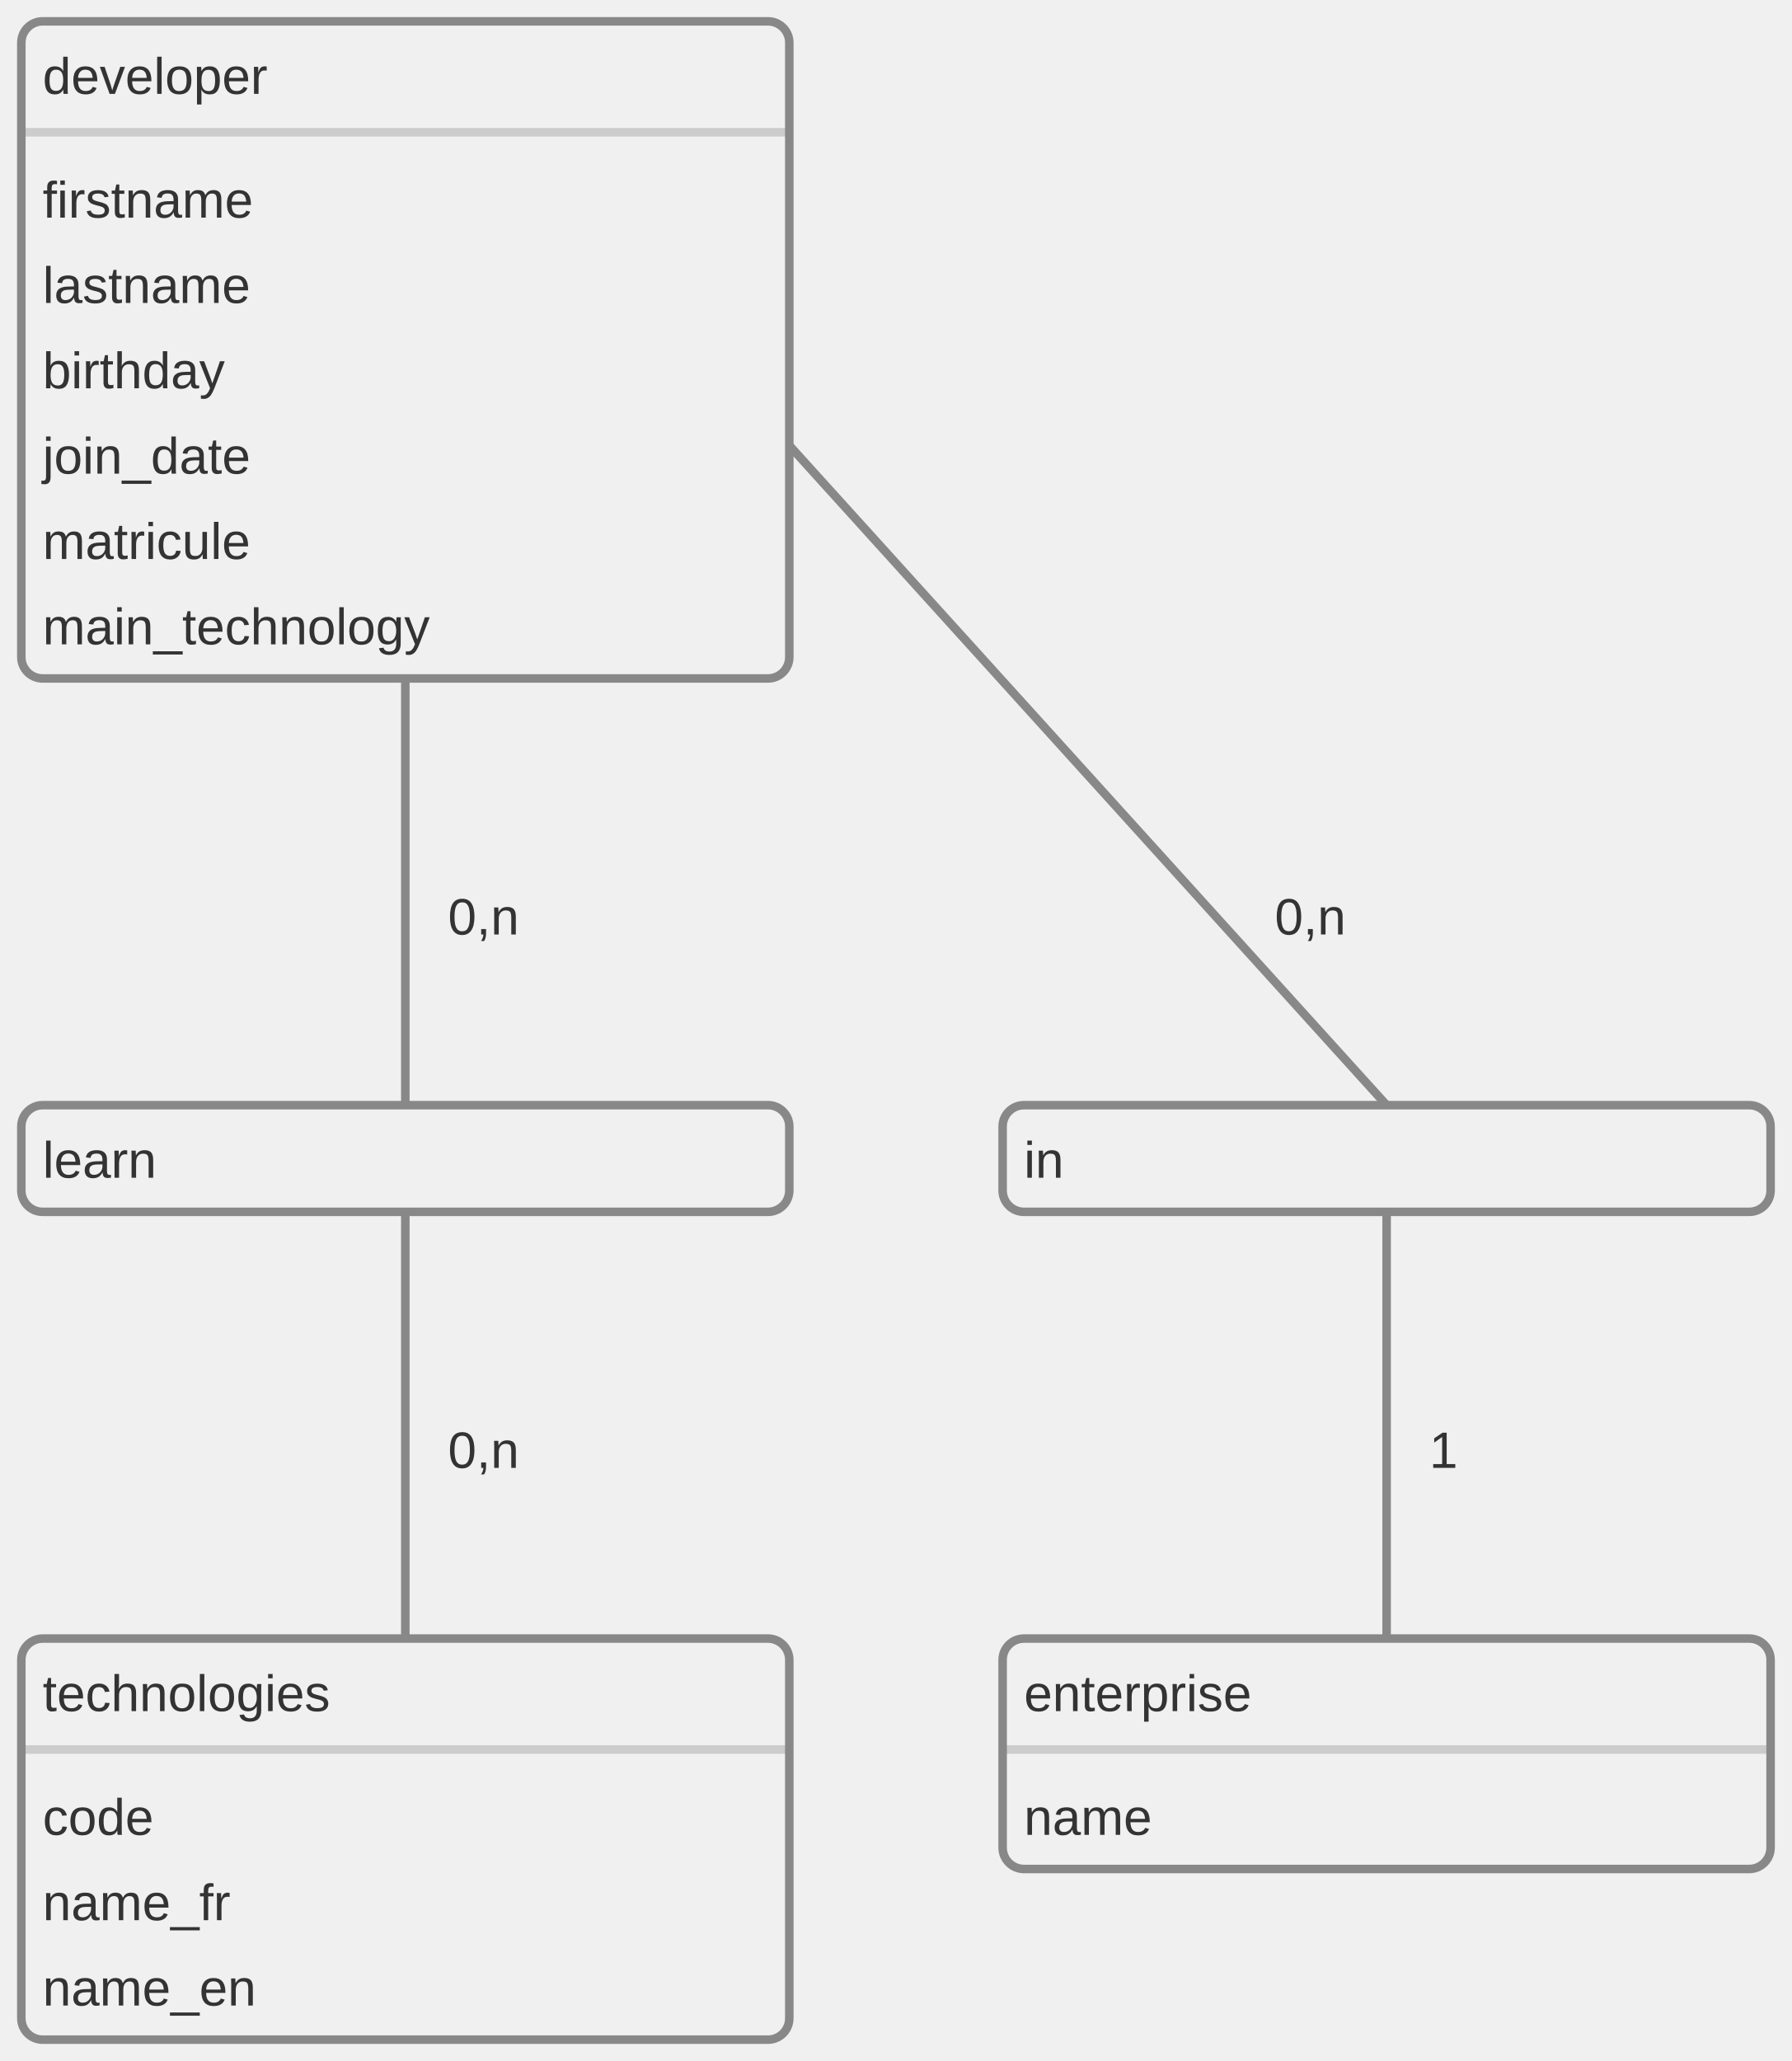
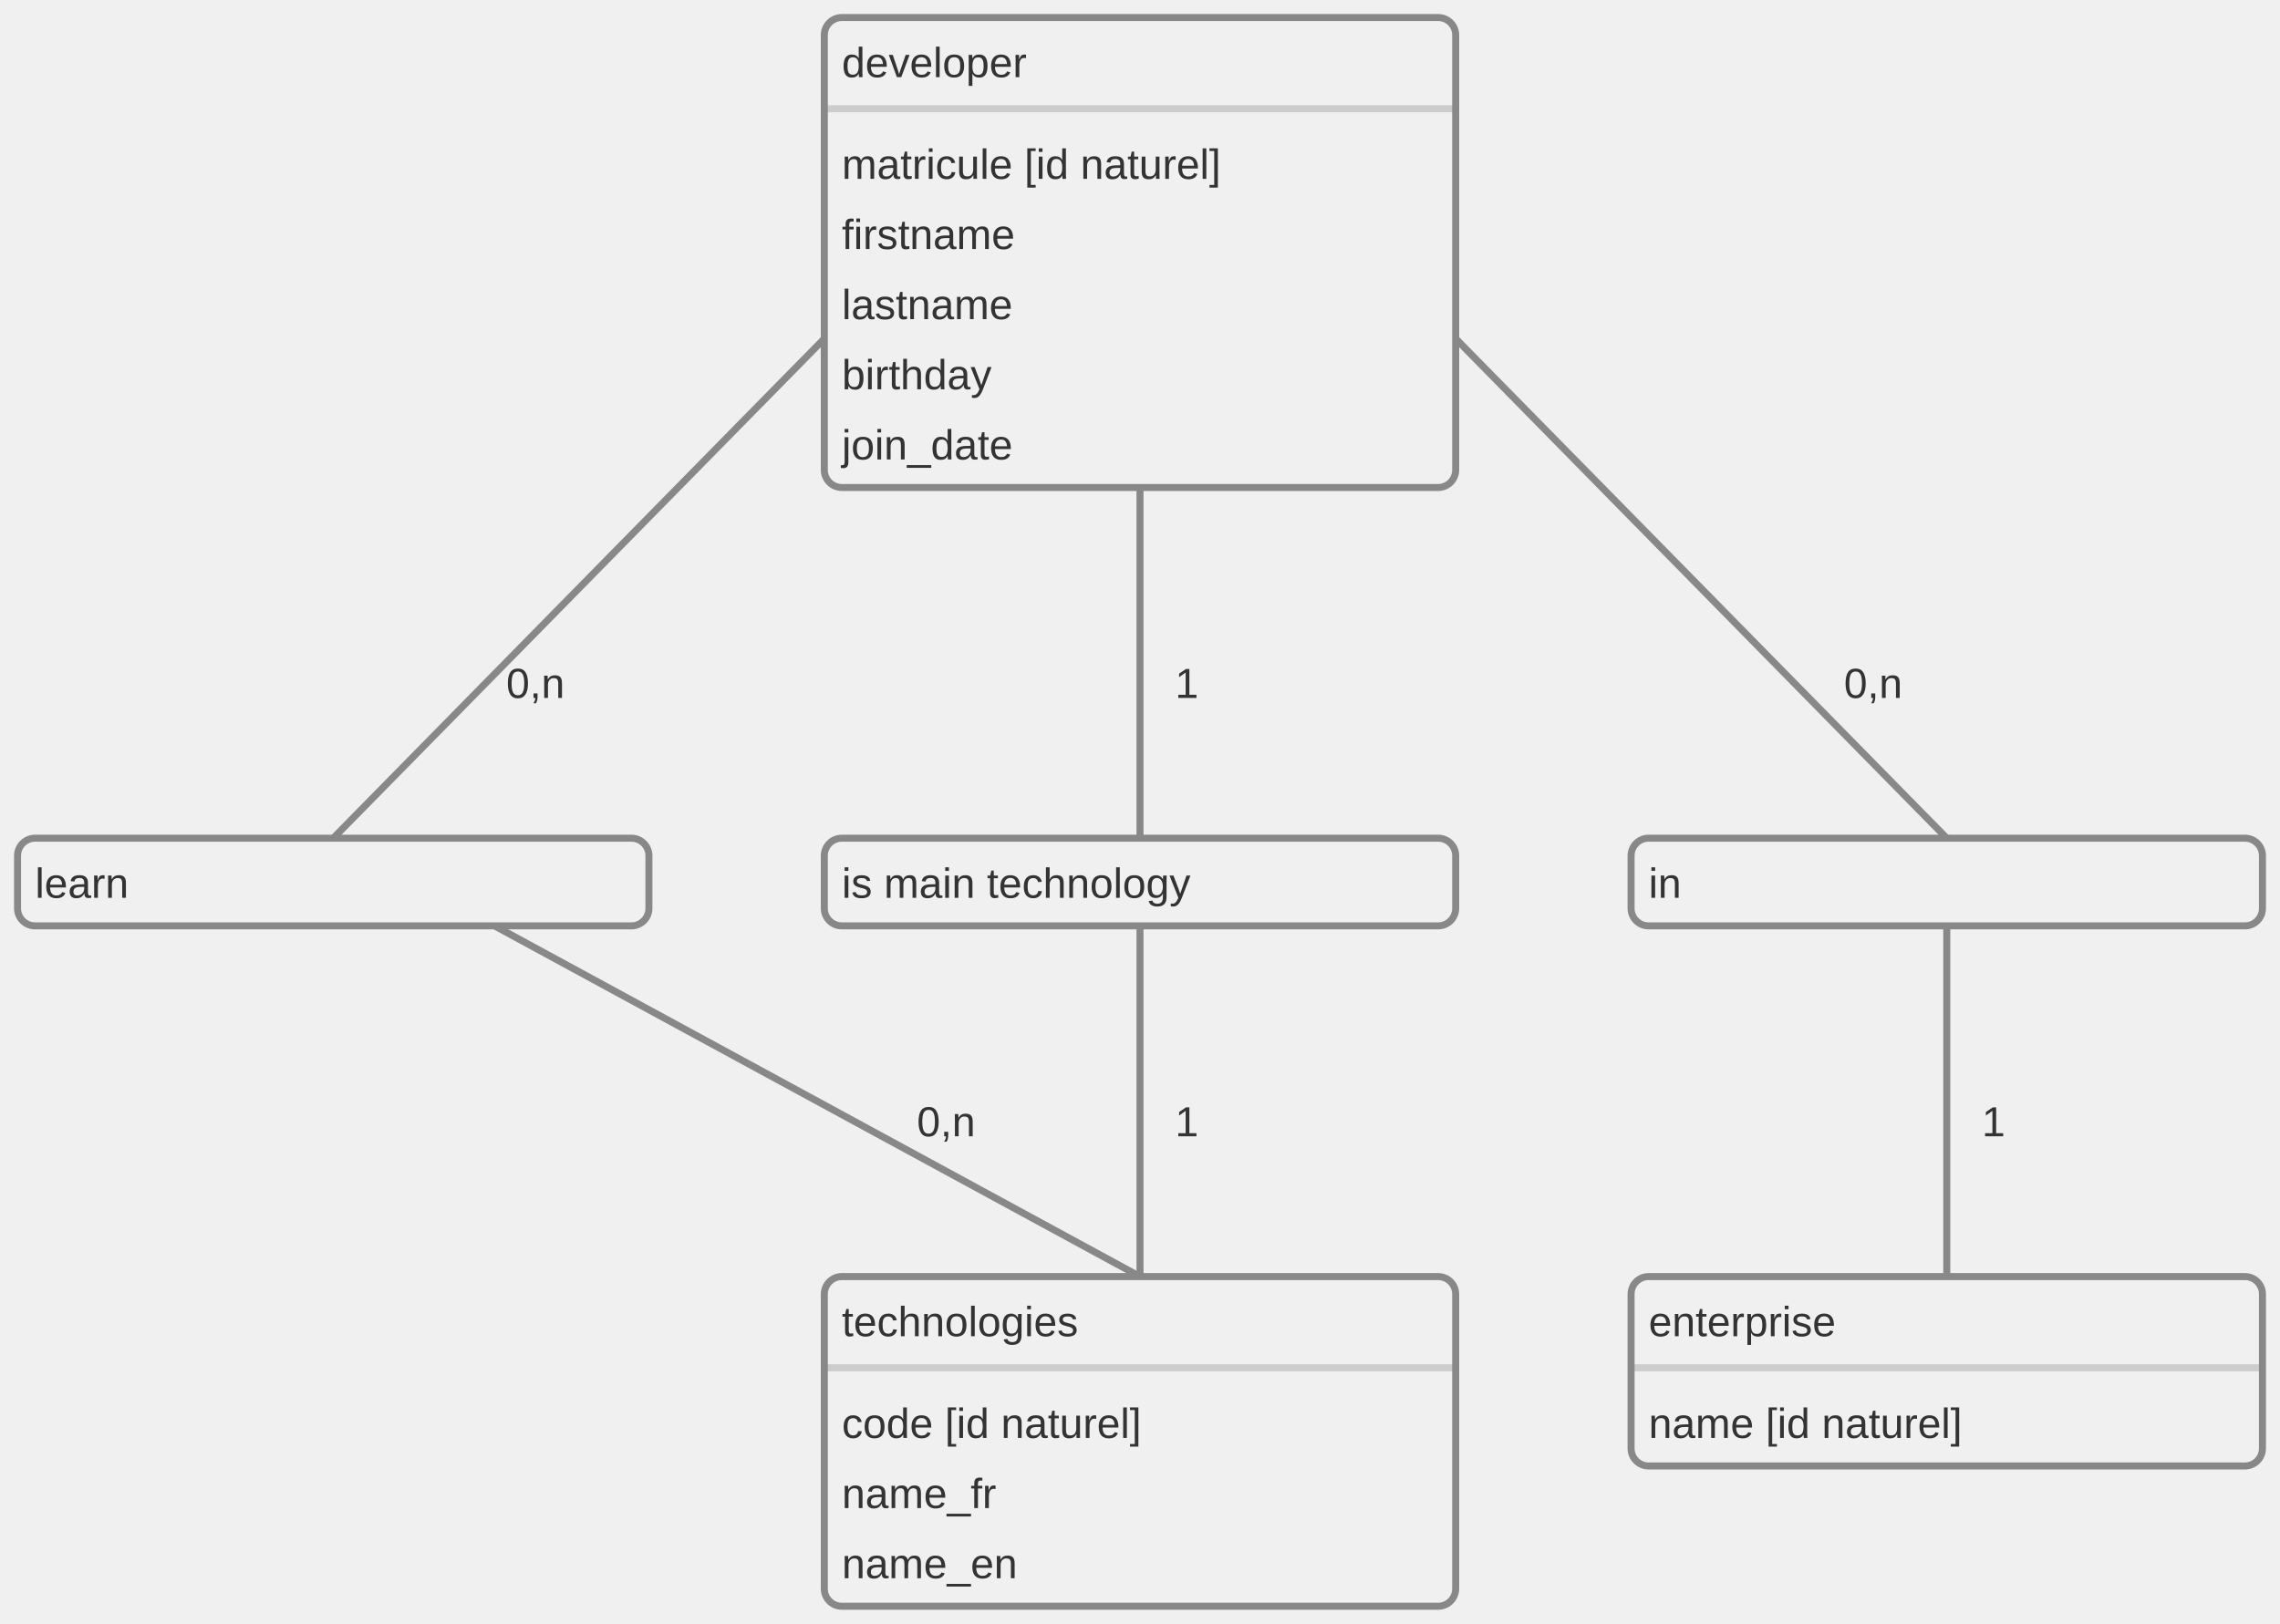
- <svg xmlns="http://www.w3.org/2000/svg" width="420px" height="483px" viewBox="-5 -5 420 483">
+ <svg xmlns="http://www.w3.org/2000/svg" width="650px" height="463px" viewBox="-5 -5 650 463">
  <style>
  text {
    fill: #333;
    font-family: Arial, sans-serif;
  }
  .node line {
    stroke: #ccc;
  }
  .node .background {
    fill: #f0f0f0;
  }
  .node .border {
    fill: transparent;  
    stroke: #888;
    stroke-width: 2;
  }
  .link {
    stroke: #888;
    stroke-width: 2;
  }
</style>
-   <g transform="translate(90, 0)">
-     <line class="link" x1="0" y1="0" x2="0" y2="254" />
-     <text x="10" y="214">0,n</text>
+   <g transform="translate(320, 0)">
+     <line class="link" x1="0" y1="0" x2="-230" y2="234" />
+     <text x="-180.684" y="194">0,n</text>
  </g>
-   <g transform="translate(90, 254)">
-     <line class="link" x1="0" y1="0" x2="0" y2="125" />
-     <text x="10" y="85">0,n</text>
+   <g transform="translate(90, 234)">
+     <line class="link" x1="0" y1="0" x2="230" y2="125" />
+     <text x="166.4" y="85">0,n</text>
  </g>
-   <g transform="translate(90, 0)">
-     <line class="link" x1="0" y1="0" x2="230" y2="254" />
-     <text x="203.78" y="214">0,n</text>
+   <g transform="translate(320, 0)">
+     <line class="link" x1="0" y1="0" x2="0" y2="234" />
+     <text x="10" y="194">1</text>
  </g>
-   <g transform="translate(320, 254)">
+   <g transform="translate(320, 234)">
    <line class="link" x1="0" y1="0" x2="0" y2="125" />
    <text x="10" y="85">1</text>
  </g>
-   <g class="node" transform="translate(5, 0)">
-     <rect class="background" x="-5" rx="5" width="180" height="154" />
+   <g transform="translate(320, 0)">
+     <line class="link" x1="0" y1="0" x2="230" y2="234" />
+     <text x="200.684" y="194">0,n</text>
+   </g>
+   <g transform="translate(550, 234)">
+     <line class="link" x1="0" y1="0" x2="0" y2="125" />
+     <text x="10" y="85">1</text>
+   </g>
+   <g class="node" transform="translate(235, 0)">
+     <rect class="background" x="-5" rx="5" width="180" height="134" />
    <text y="17">developer</text>
    <g transform="translate(0, 29)">
      <line stroke-width="2" x1="-5" x2="175" y1="-3" y2="-3" />
-       <text fill="white" y="17">firstname</text>
-       <text fill="white" y="37">lastname</text>
-       <text fill="white" y="57">birthday</text>
-       <text fill="white" y="77">join_date</text>
-       <text fill="white" y="97">matricule</text>
-       <text fill="white" y="117">main_technology</text>
+       <text fill="white" y="17">matricule [id naturel]</text>
+       <text fill="white" y="37">firstname</text>
+       <text fill="white" y="57">lastname</text>
+       <text fill="white" y="77">birthday</text>
+       <text fill="white" y="97">join_date</text>
    </g>
-     <rect class="border" x="-5" rx="5" width="180" height="154" />
+     <rect class="border" x="-5" rx="5" width="180" height="134" />
  </g>
-   <g class="node" transform="translate(5, 254)">
+   <g class="node" transform="translate(5, 234)">
    <rect class="background" x="-5" rx="5" width="180" height="25" />
    <text y="17">learn</text>
    <rect class="border" x="-5" rx="5" width="180" height="25" />
  </g>
-   <g class="node" transform="translate(235, 254)">
+   <g class="node" transform="translate(235, 234)">
+     <rect class="background" x="-5" rx="5" width="180" height="25" />
+     <text y="17">is main technology</text>
+     <rect class="border" x="-5" rx="5" width="180" height="25" />
+   </g>
+   <g class="node" transform="translate(465, 234)">
    <rect class="background" x="-5" rx="5" width="180" height="25" />
    <text y="17">in</text>
    <rect class="border" x="-5" rx="5" width="180" height="25" />
  </g>
-   <g class="node" transform="translate(5, 379)">
+   <g class="node" transform="translate(235, 359)">
    <rect class="background" x="-5" rx="5" width="180" height="94" />
    <text y="17">technologies</text>
    <g transform="translate(0, 29)">
      <line stroke-width="2" x1="-5" x2="175" y1="-3" y2="-3" />
-       <text fill="white" y="17">code</text>
+       <text fill="white" y="17">code [id naturel]</text>
      <text fill="white" y="37">name_fr</text>
      <text fill="white" y="57">name_en</text>
    </g>
    <rect class="border" x="-5" rx="5" width="180" height="94" />
  </g>
-   <g class="node" transform="translate(235, 379)">
+   <g class="node" transform="translate(465, 359)">
    <rect class="background" x="-5" rx="5" width="180" height="54" />
    <text y="17">enterprise</text>
    <g transform="translate(0, 29)">
      <line stroke-width="2" x1="-5" x2="175" y1="-3" y2="-3" />
-       <text fill="white" y="17">name</text>
+       <text fill="white" y="17">name [id naturel]</text>
    </g>
    <rect class="border" x="-5" rx="5" width="180" height="54" />
  </g>
</svg>
